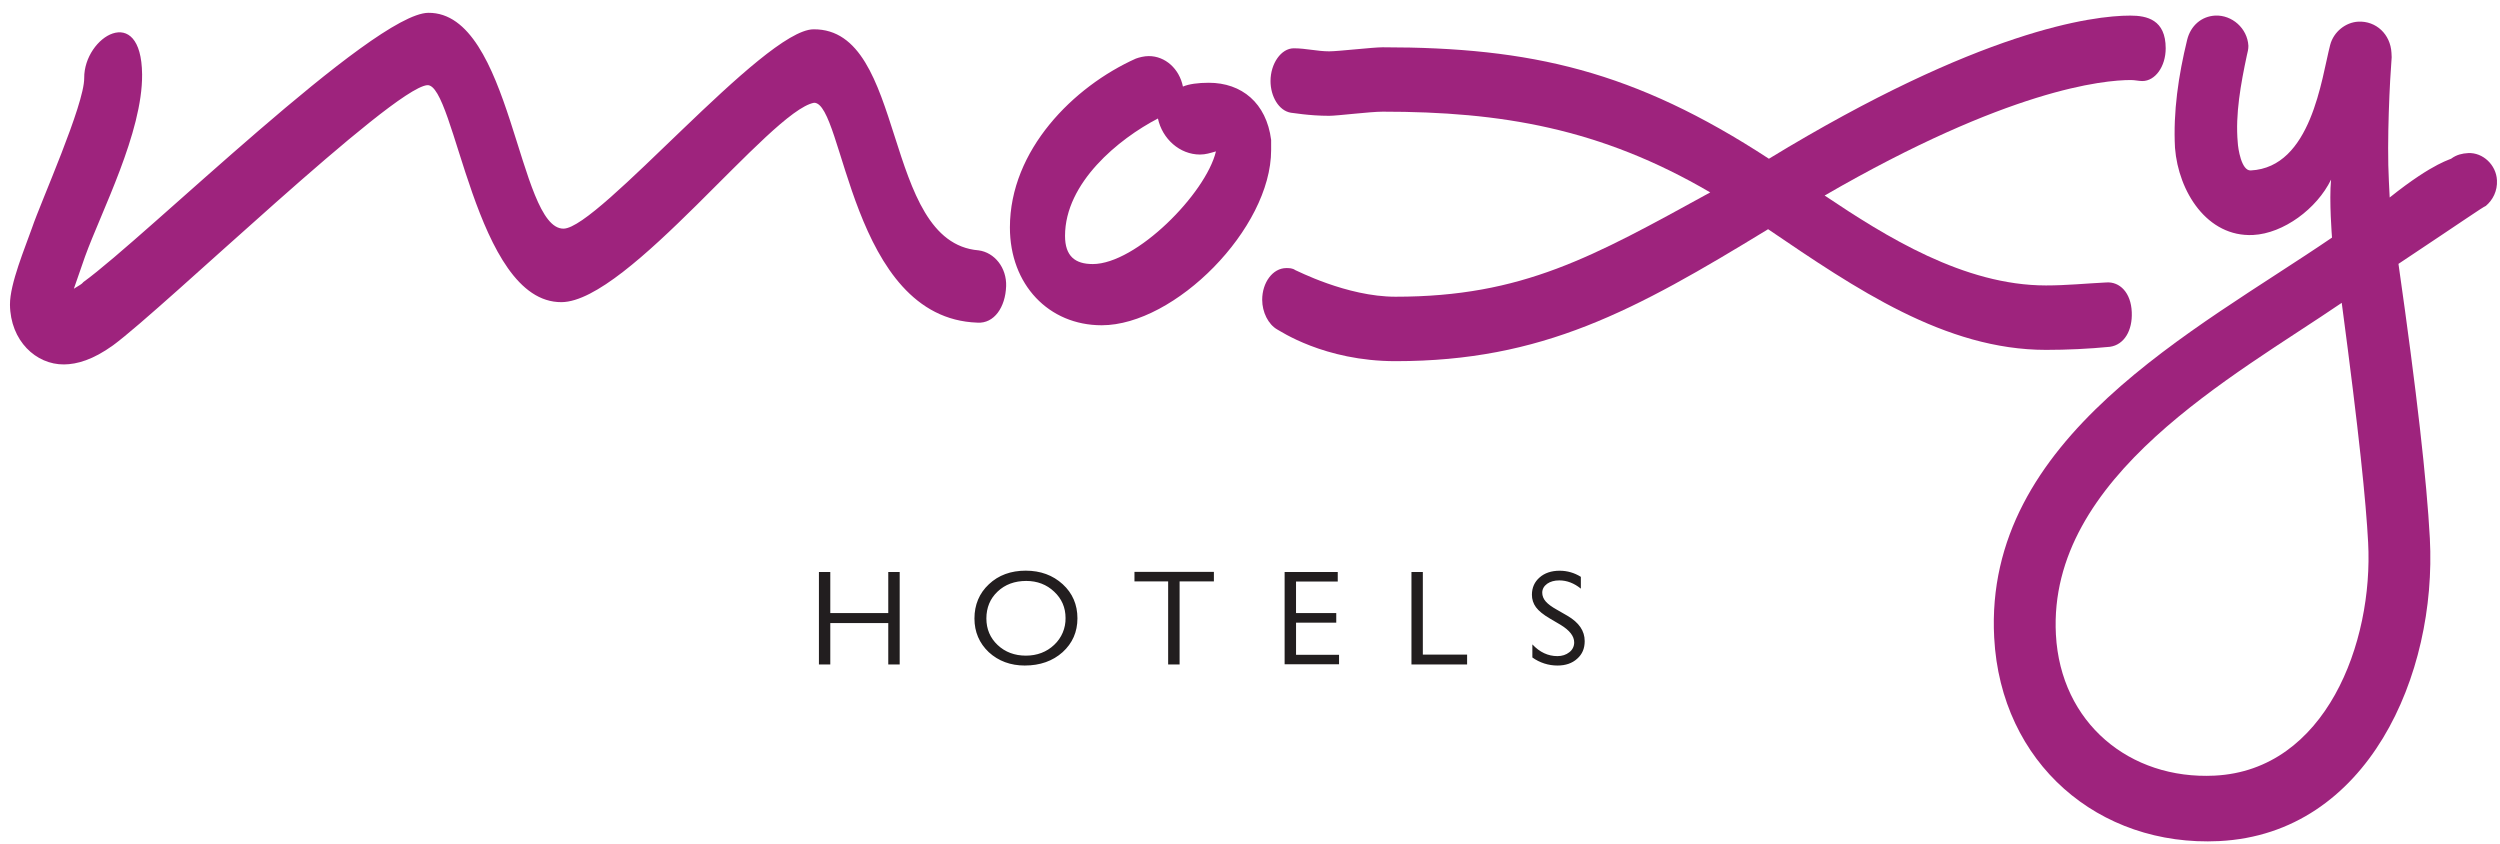
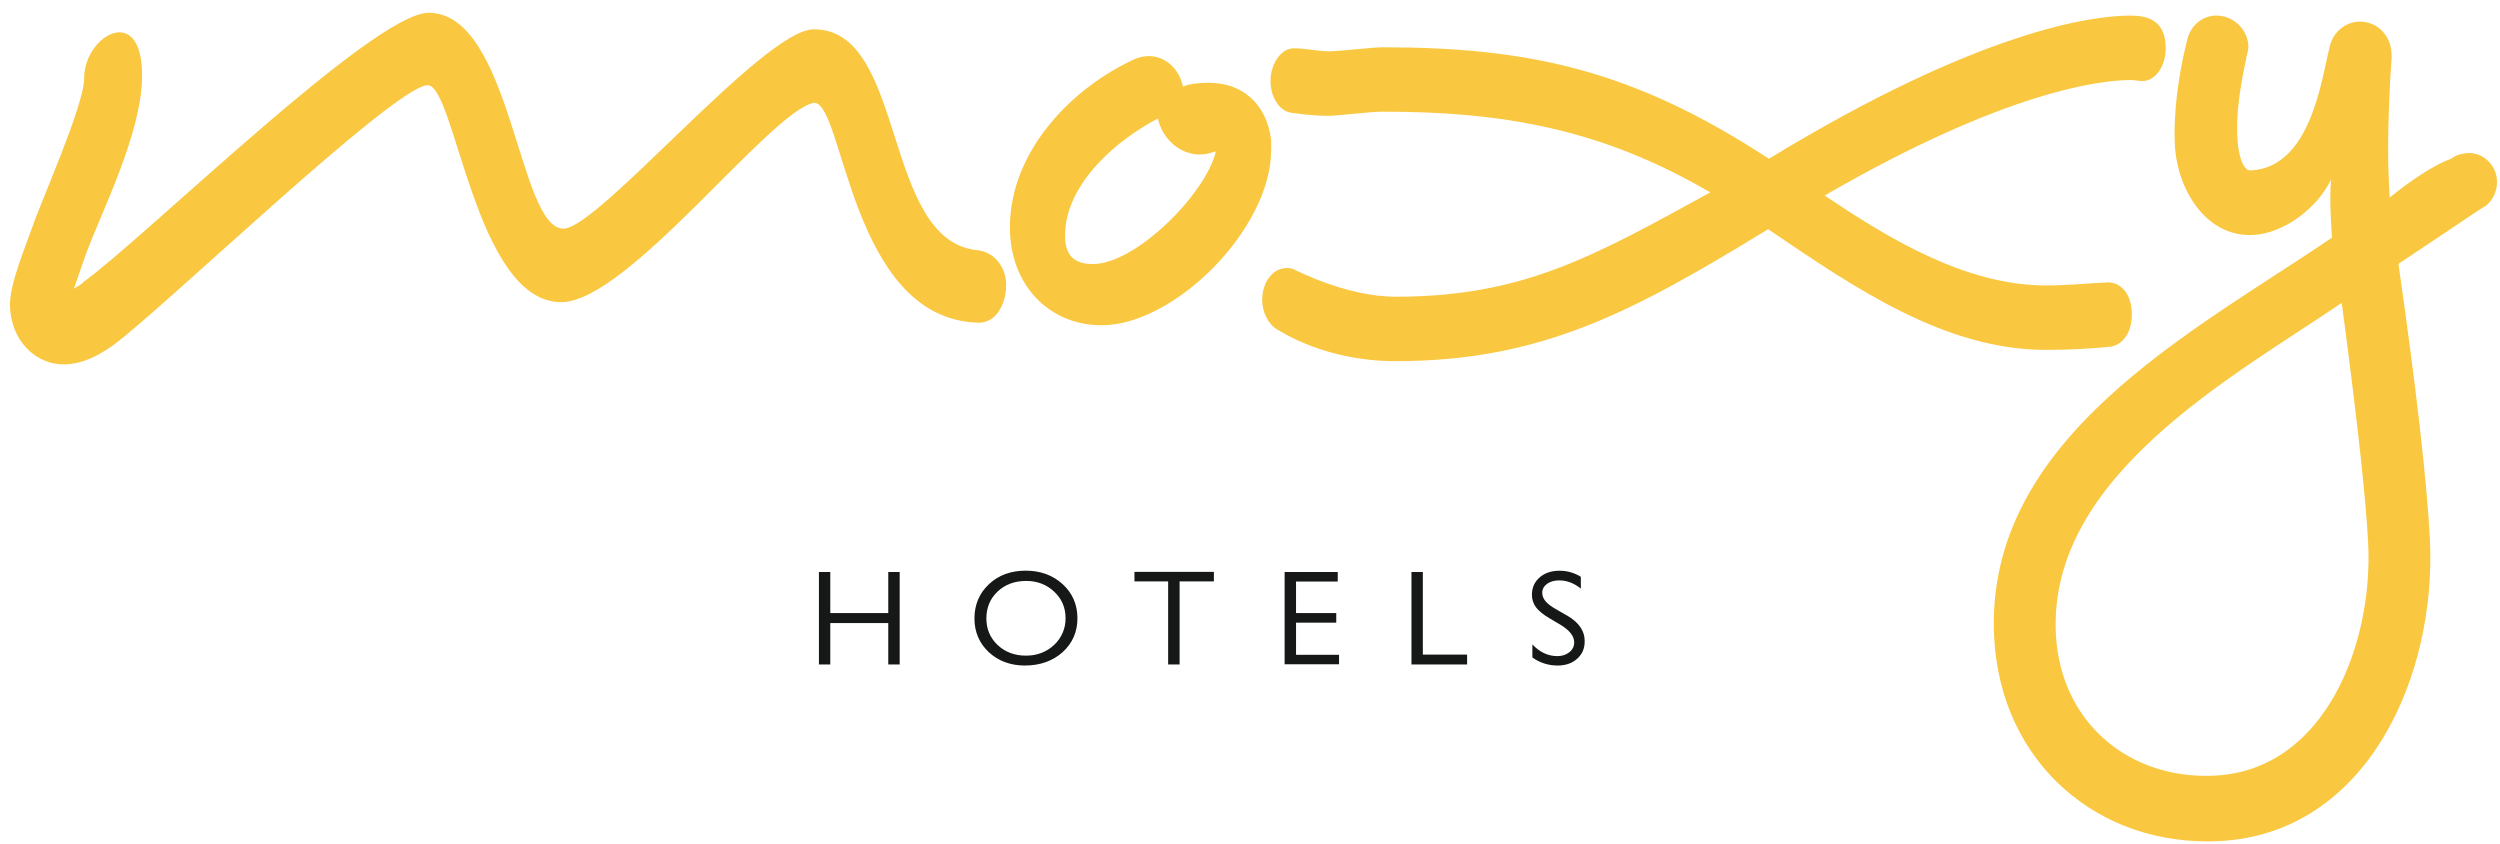
<svg xmlns="http://www.w3.org/2000/svg" width="163" height="55" viewBox="0 0 163 55">
  <g fill="none" fill-rule="evenodd">
-     <path fill="#221E1F" d="M57.915 43.324v-2.698h-3.78v2.698h-.741v-6.028h.741v2.676h3.78v-2.676h.745v6.028zM66.823 43.393c-.934 0-1.727-.293-2.355-.871-.618-.585-.934-1.321-.934-2.195 0-.897.316-1.651.944-2.236.627-.591 1.434-.884 2.397-.884.963 0 1.77.296 2.414.884.64.585.96 1.333.96 2.223 0 .884-.323 1.623-.967 2.208-.644.578-1.477.87-2.459.87m.088-5.515c-.752 0-1.38.23-1.867.692-.488.459-.732 1.05-.732 1.758 0 .685.247 1.27.732 1.726.488.462 1.109.695 1.844.695.729 0 1.357-.239 1.845-.704a2.33 2.33 0 0 0 .741-1.752c0-.676-.247-1.252-.741-1.714-.488-.465-1.103-.701-1.822-.701M76.163 43.324v-5.415h-2.196v-.623h5.179v.623H76.91v5.415zM83.757 43.311v-6.018h3.464v.622h-2.72v2.057h2.623v.626h-2.622v2.094h2.804v.62zM92.027 43.324v-6.028h.742v5.383h2.886v.645zM101.55 43.393a2.795 2.795 0 0 1-1.64-.526v-.852c.478.51 1.025.764 1.633.764.306 0 .57-.088.774-.251a.786.786 0 0 0 .32-.642c0-.412-.3-.789-.886-1.147l-.7-.412c-.425-.249-.731-.497-.907-.736a1.353 1.353 0 0 1-.263-.815c0-.462.172-.84.5-1.125.326-.29.772-.44 1.305-.44.501 0 .97.138 1.386.399v.77c-.436-.355-.91-.538-1.405-.538-.316 0-.583.073-.79.217-.212.154-.323.35-.323.585 0 .208.078.4.231.576.15.17.387.346.71.525l.699.402c.758.444 1.128.985 1.128 1.654 0 .478-.156.85-.487 1.145-.326.299-.758.447-1.285.447" />
-     <path fill="#9E237D" d="M141.203 3.149c0-1.865-1.223-2.132-2.31-2.132-2.452 0-9.768.933-23.56 9.333-8.787-5.736-15.511-7.267-25.179-7.267-.64 0-2.895.264-3.49.264-.781 0-1.523-.198-2.307-.198-.83 0-1.519 1-1.519 2.135 0 .997.537 1.934 1.327 2.066.098 0 1.181.201 2.499.201.543 0 2.654-.27 3.49-.27 7.703 0 14.183 1.069 21.353 5.264-7.655 4.2-12.225 6.801-20.52 6.801-3.191 0-6.48-1.732-6.529-1.732-.195-.135-.394-.135-.592-.135-.878 0-1.571.937-1.571 2.069 0 .802.393 1.6.982 1.934.153.066 3.042 2.066 7.71 2.066 9.573 0 15.559-3.268 24.293-8.604 5.7 3.871 11.542 7.868 18.12 7.868 1.369 0 2.794-.066 4.17-.201.93-.133 1.473-1.063 1.421-2.261-.049-1.27-.784-2-1.662-1.934-1.327.066-2.603.195-3.93.195-5.351 0-10.455-3.195-14.433-5.862 11.98-6.934 18.164-7.531 19.976-7.531.25 0 .495.066.739.066.832 0 1.522-.937 1.522-2.135" />
-     <path fill="#9E237D" d="M160.928 9.981c-.407.022-.749.11-1.077.34.003.075-1.087.192-4.044 2.556l-.052-1.066c-.14-2.635.062-6.575.182-8.078l-.013-.286c-.065-1.211-1.001-2.091-2.163-2.035-.816.041-1.607.651-1.834 1.519-.566 2.173-1.224 7.984-5.18 8.182-.614.032-.829-1.459-.845-1.814-.17-1.846.205-3.862.589-5.67.052-.217.11-.434.104-.645-.065-1.141-1.07-2.018-2.163-1.968-.888.047-1.604.65-1.832 1.591-.563 2.311-.917 4.689-.79 7.038.224 2.846 2.091 5.824 5.094 5.676 1.978-.1 4.154-1.708 5.081-3.61-.133 1.361.062 3.78.062 3.78-8.92 6.084-22.719 13.05-22.026 26.08.43 8.19 6.815 13.655 14.664 13.268 9.694-.478 14.213-10.843 13.741-19.742-.205-3.777-.843-9.456-2.046-17.893 4.297-2.858 5.488-3.698 5.693-3.776.455-.384.767-.972.728-1.68-.049-.996-.917-1.814-1.873-1.767m-16.535 40.59c-5.53.274-10.042-3.43-10.348-9.197-.55-10.327 11.636-16.855 18.636-21.629 1.142 8.582 1.581 12.987 1.721 15.616.351 6.557-2.771 14.852-10.01 15.21M78.812 5.396c-.69 0-1.301.082-1.685.249-.234-1.16-1.151-1.988-2.225-1.988-.306 0-.618.082-.846.164-4.066 1.824-8.21 5.962-8.21 11.01 0 3.726 2.53 6.376 5.985 6.376 4.756 0 11.047-6.292 11.047-11.424V9.12c-.309-2.406-1.919-3.724-4.066-3.724m-7.57 11.82c-1.138 0-1.802-.509-1.802-1.836 0-3.471 3.507-6.33 6.057-7.654.283 1.324 1.419 2.35 2.743 2.35.38 0 .663-.101 1.04-.205-.66 2.752-5.204 7.346-8.037 7.346M65.6 18.669c.045-1.217-.761-2.21-1.796-2.346-6.35-.519-4.645-14.465-10.764-14.412-3.256.028-14.007 12.975-16.297 12.997-2.97.028-3.383-14.12-8.816-14.072-3.6.031-18.395 14.588-22.488 17.553-.107.145-.28.217-.624.437l.725-2.088C6.6 13.804 9.3 8.634 9.265 4.848 9.219.128 5.469 2.377 5.49 5.09c.017 1.72-2.84 8.1-3.396 9.752-.452 1.29-1.454 3.66-1.444 5.019.023 2.355 1.695 3.918 3.526 3.9.852-.01 1.884-.303 3.191-1.243 3.348-2.46 18.142-16.73 20.484-16.965 1.829-.158 3.107 14.194 8.764 14.147 4.346-.04 13.614-12.474 16.463-13 1.949-.015 2.359 14.057 10.654 14.337 1.09.069 1.821-1.013 1.867-2.368" />
+     <path fill="#161717" d="M57.915 43.324v-2.698h-3.78v2.698h-.741v-6.028h.741v2.676h3.78v-2.676h.745v6.028zM66.823 43.393c-.934 0-1.727-.293-2.355-.871-.618-.585-.934-1.321-.934-2.195 0-.897.316-1.651.944-2.236.627-.591 1.434-.884 2.397-.884.963 0 1.77.296 2.414.884.64.585.96 1.333.96 2.223 0 .884-.323 1.623-.967 2.208-.644.578-1.477.87-2.459.87m.088-5.515c-.752 0-1.38.23-1.867.692-.488.459-.732 1.05-.732 1.758 0 .685.247 1.27.732 1.726.488.462 1.109.695 1.844.695.729 0 1.357-.239 1.845-.704a2.33 2.33 0 0 0 .741-1.752c0-.676-.247-1.252-.741-1.714-.488-.465-1.103-.701-1.822-.701M76.163 43.324v-5.415h-2.196v-.623h5.179v.623H76.91v5.415zM83.757 43.311v-6.018h3.464v.622h-2.72v2.057h2.623v.626h-2.622v2.094h2.804v.62zM92.027 43.324v-6.028h.742v5.383h2.886v.645zM101.55 43.393a2.795 2.795 0 0 1-1.64-.526v-.852c.478.51 1.025.764 1.633.764.306 0 .57-.088.774-.251a.786.786 0 0 0 .32-.642c0-.412-.3-.789-.886-1.147l-.7-.412c-.425-.249-.731-.497-.907-.736a1.353 1.353 0 0 1-.263-.815c0-.462.172-.84.5-1.125.326-.29.772-.44 1.305-.44.501 0 .97.138 1.386.399v.77c-.436-.355-.91-.538-1.405-.538-.316 0-.583.073-.79.217-.212.154-.323.35-.323.585 0 .208.078.4.231.576.15.17.387.346.71.525l.699.402c.758.444 1.128.985 1.128 1.654 0 .478-.156.85-.487 1.145-.326.299-.758.447-1.285.447" />
+     <path fill="#F9C740" d="M141.203 3.149c0-1.865-1.223-2.132-2.31-2.132-2.452 0-9.768.933-23.56 9.333-8.787-5.736-15.511-7.267-25.179-7.267-.64 0-2.895.264-3.49.264-.781 0-1.523-.198-2.307-.198-.83 0-1.519 1-1.519 2.135 0 .997.537 1.934 1.327 2.066.098 0 1.181.201 2.499.201.543 0 2.654-.27 3.49-.27 7.703 0 14.183 1.069 21.353 5.264-7.655 4.2-12.225 6.801-20.52 6.801-3.191 0-6.48-1.732-6.529-1.732-.195-.135-.394-.135-.592-.135-.878 0-1.571.937-1.571 2.069 0 .802.393 1.6.982 1.934.153.066 3.042 2.066 7.71 2.066 9.573 0 15.559-3.268 24.293-8.604 5.7 3.871 11.542 7.868 18.12 7.868 1.369 0 2.794-.066 4.17-.201.93-.133 1.473-1.063 1.421-2.261-.049-1.27-.784-2-1.662-1.934-1.327.066-2.603.195-3.93.195-5.351 0-10.455-3.195-14.433-5.862 11.98-6.934 18.164-7.531 19.976-7.531.25 0 .495.066.739.066.832 0 1.522-.937 1.522-2.135" />
+     <path fill="#F9C740" d="M160.928 9.981c-.407.022-.749.11-1.077.34.003.075-1.087.192-4.044 2.556l-.052-1.066c-.14-2.635.062-6.575.182-8.078l-.013-.286c-.065-1.211-1.001-2.091-2.163-2.035-.816.041-1.607.651-1.834 1.519-.566 2.173-1.224 7.984-5.18 8.182-.614.032-.829-1.459-.845-1.814-.17-1.846.205-3.862.589-5.67.052-.217.11-.434.104-.645-.065-1.141-1.07-2.018-2.163-1.968-.888.047-1.604.65-1.832 1.591-.563 2.311-.917 4.689-.79 7.038.224 2.846 2.091 5.824 5.094 5.676 1.978-.1 4.154-1.708 5.081-3.61-.133 1.361.062 3.78.062 3.78-8.92 6.084-22.719 13.05-22.026 26.08.43 8.19 6.815 13.655 14.664 13.268 9.694-.478 14.213-10.843 13.741-19.742-.205-3.777-.843-9.456-2.046-17.893 4.297-2.858 5.488-3.698 5.693-3.776.455-.384.767-.972.728-1.68-.049-.996-.917-1.814-1.873-1.767m-16.535 40.59c-5.53.274-10.042-3.43-10.348-9.197-.55-10.327 11.636-16.855 18.636-21.629 1.142 8.582 1.581 12.987 1.721 15.616.351 6.557-2.771 14.852-10.01 15.21M78.812 5.396c-.69 0-1.301.082-1.685.249-.234-1.16-1.151-1.988-2.225-1.988-.306 0-.618.082-.846.164-4.066 1.824-8.21 5.962-8.21 11.01 0 3.726 2.53 6.376 5.985 6.376 4.756 0 11.047-6.292 11.047-11.424V9.12c-.309-2.406-1.919-3.724-4.066-3.724m-7.57 11.82c-1.138 0-1.802-.509-1.802-1.836 0-3.471 3.507-6.33 6.057-7.654.283 1.324 1.419 2.35 2.743 2.35.38 0 .663-.101 1.04-.205-.66 2.752-5.204 7.346-8.037 7.346M65.6 18.669c.045-1.217-.761-2.21-1.796-2.346-6.35-.519-4.645-14.465-10.764-14.412-3.256.028-14.007 12.975-16.297 12.997-2.97.028-3.383-14.12-8.816-14.072-3.6.031-18.395 14.588-22.488 17.553-.107.145-.28.217-.624.437l.725-2.088C6.6 13.804 9.3 8.634 9.265 4.848 9.219.128 5.469 2.377 5.49 5.09c.017 1.72-2.84 8.1-3.396 9.752-.452 1.29-1.454 3.66-1.444 5.019.023 2.355 1.695 3.918 3.526 3.9.852-.01 1.884-.303 3.191-1.243 3.348-2.46 18.142-16.73 20.484-16.965 1.829-.158 3.107 14.194 8.764 14.147 4.346-.04 13.614-12.474 16.463-13 1.949-.015 2.359 14.057 10.654 14.337 1.09.069 1.821-1.013 1.867-2.368" />
  </g>
</svg>
